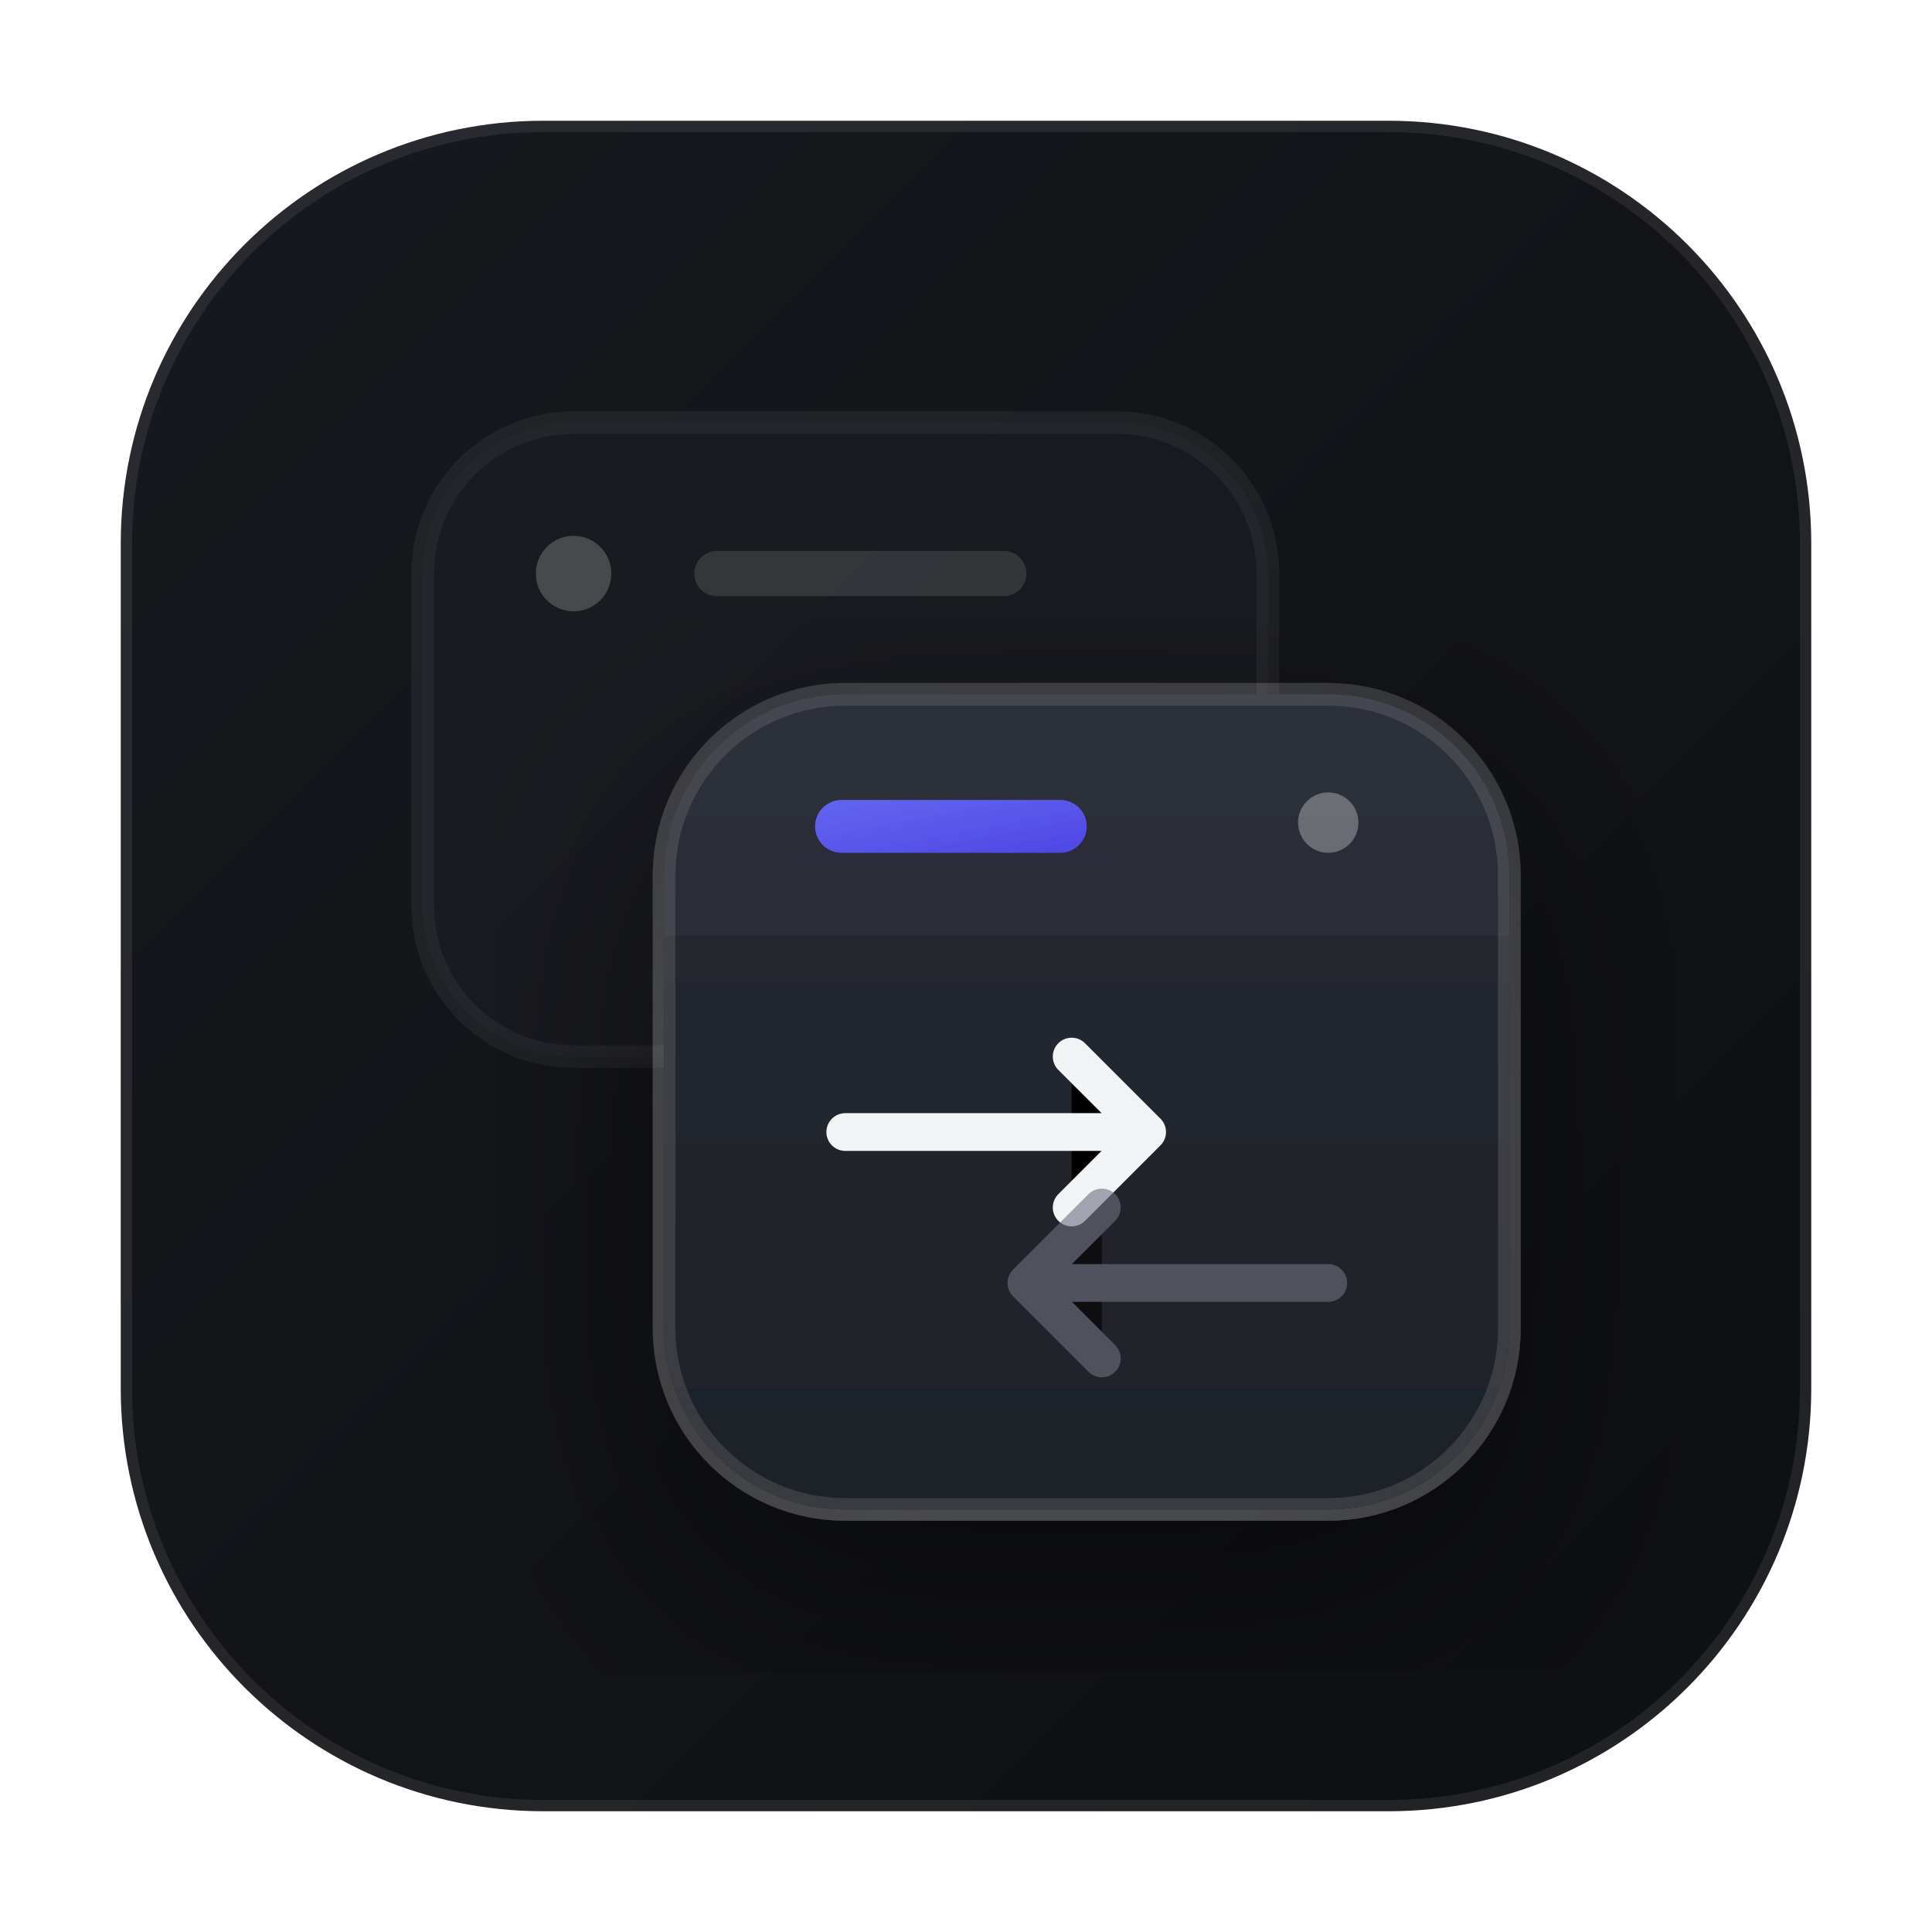
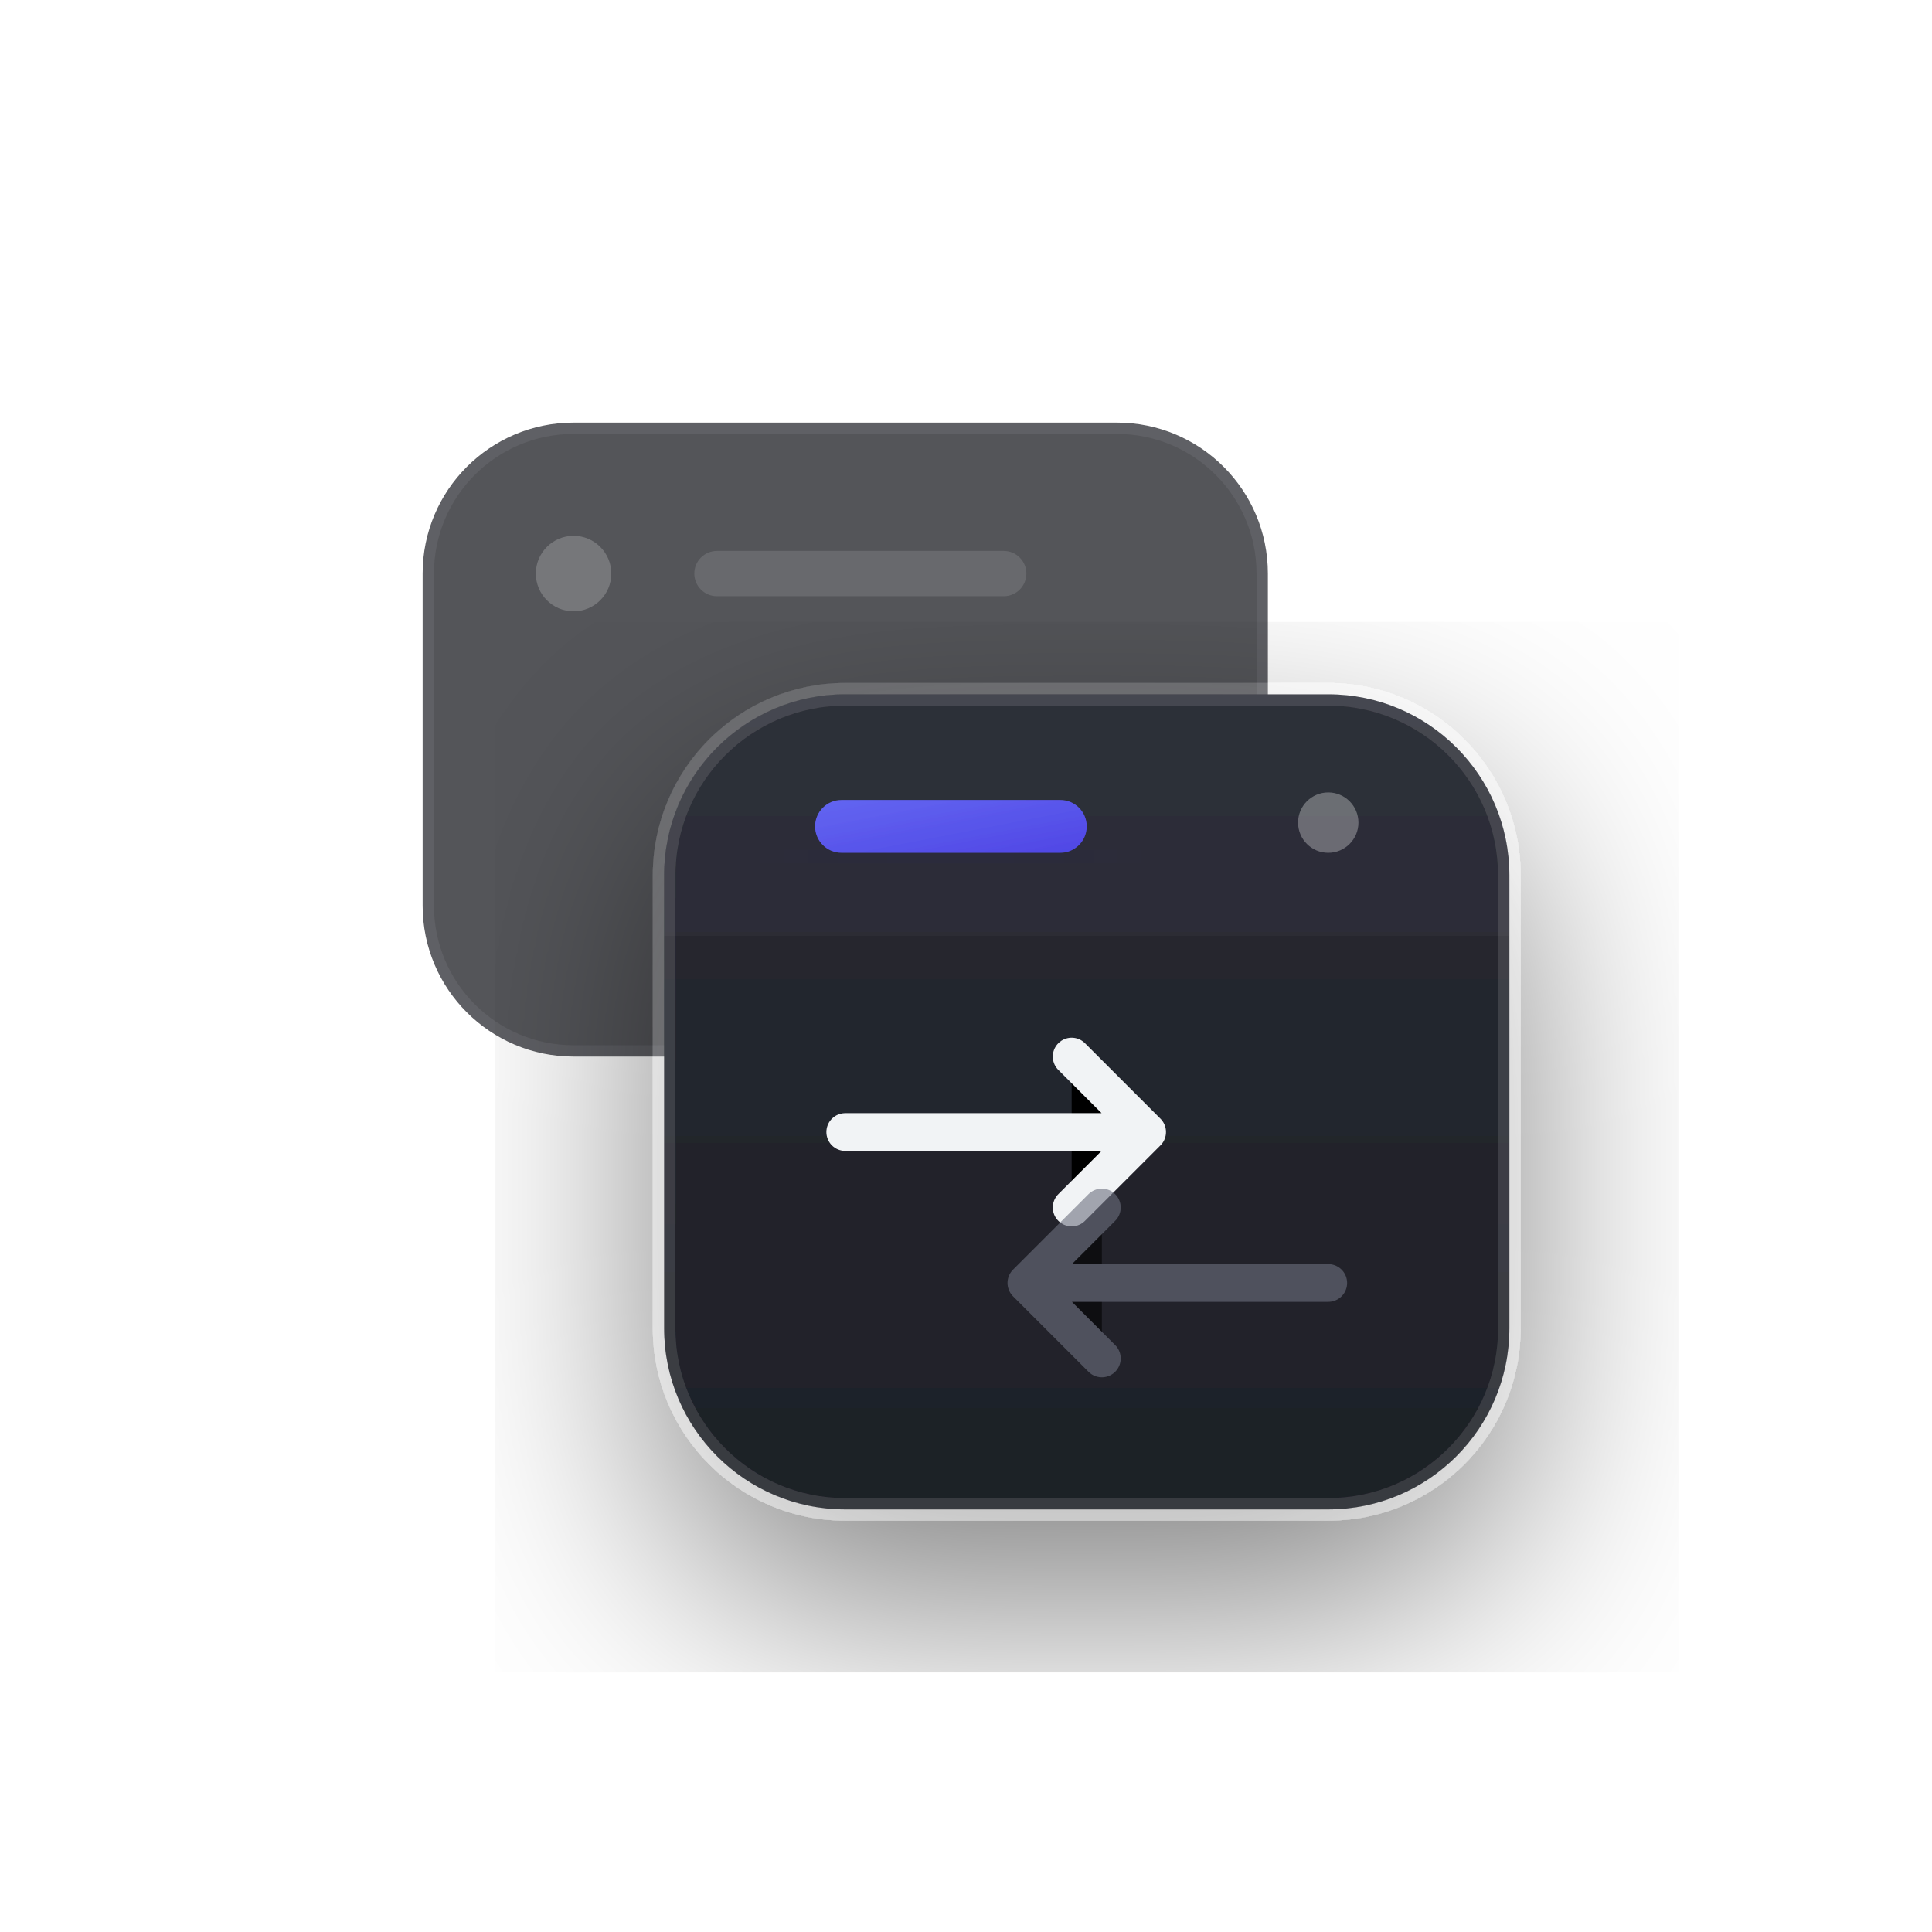
<svg xmlns="http://www.w3.org/2000/svg" viewBox="0 0 128 128" width="100%" height="100%">
  <defs>
-     <linearGradient id="bgGrad" x1="0%" y1="0%" x2="100%" y2="100%">
-       <stop offset="0%" stop-color="#18191E" />
-       <stop offset="100%" stop-color="#0E0F12" />
-     </linearGradient>
    <linearGradient id="accentGrad" x1="0%" y1="0%" x2="100%" y2="100%">
      <stop offset="0%" stop-color="#6366F1" />
      <stop offset="100%" stop-color="#4F46E5" />
    </linearGradient>
    <linearGradient id="frontCardGrad" x1="0%" y1="0%" x2="0%" y2="100%">
      <stop offset="0%" stop-color="#282A33" />
      <stop offset="100%" stop-color="#1E2027" />
    </linearGradient>
    <filter id="glow" x="-20%" y="-20%" width="140%" height="140%">
      <feDropShadow dx="0" dy="4" stdDeviation="6" flood-color="#4F46E5" flood-opacity="0.4" />
    </filter>
    <filter id="cardShadow" x="-20%" y="-20%" width="140%" height="140%">
      <feDropShadow dx="0" dy="6" stdDeviation="8" flood-color="#000000" flood-opacity="0.5" />
    </filter>
  </defs>
-   <rect x="8" y="8" width="112" height="112" rx="28" fill="url(#bgGrad)" stroke="rgba(255,255,255,0.08)" stroke-width="1.5" />
  <rect x="28" y="28" width="56" height="42" rx="10" fill="#1B1C22" stroke="rgba(255,255,255,0.07)" stroke-width="1.5" opacity="0.75" />
  <circle cx="38" cy="38" r="2.5" fill="rgba(255,255,255,0.2)" />
  <rect x="46" y="36.5" width="22" height="3" rx="1.5" fill="rgba(255,255,255,0.12)" />
  <rect x="44" y="46" width="56" height="54" rx="12" fill="url(#frontCardGrad)" stroke="rgba(255,255,255,0.12)" stroke-width="1.5" filter="url(#cardShadow)" />
  <path d="M44 58 C44 51.37 49.37 46 56 46 L88 46 C94.63 46 100 51.37 100 58 L100 62 L44 62 Z" fill="rgba(255,255,255,0.03)" />
  <rect x="54" y="53" width="18" height="3.5" rx="1.75" fill="url(#accentGrad)" filter="url(#glow)" />
  <circle cx="88" cy="54.5" r="2" fill="rgba(255,255,255,0.3)" />
  <path d="M56 75 L76 75 M71 70 L76 75 L71 80" stroke="#F1F3F5" stroke-width="2.5" stroke-linecap="round" stroke-linejoin="round" />
  <path d="M88 85 L68 85 M73 90 L68 85 L73 80" stroke="#6C707E" stroke-width="2.5" stroke-linecap="round" stroke-linejoin="round" opacity="0.6" />
</svg>
